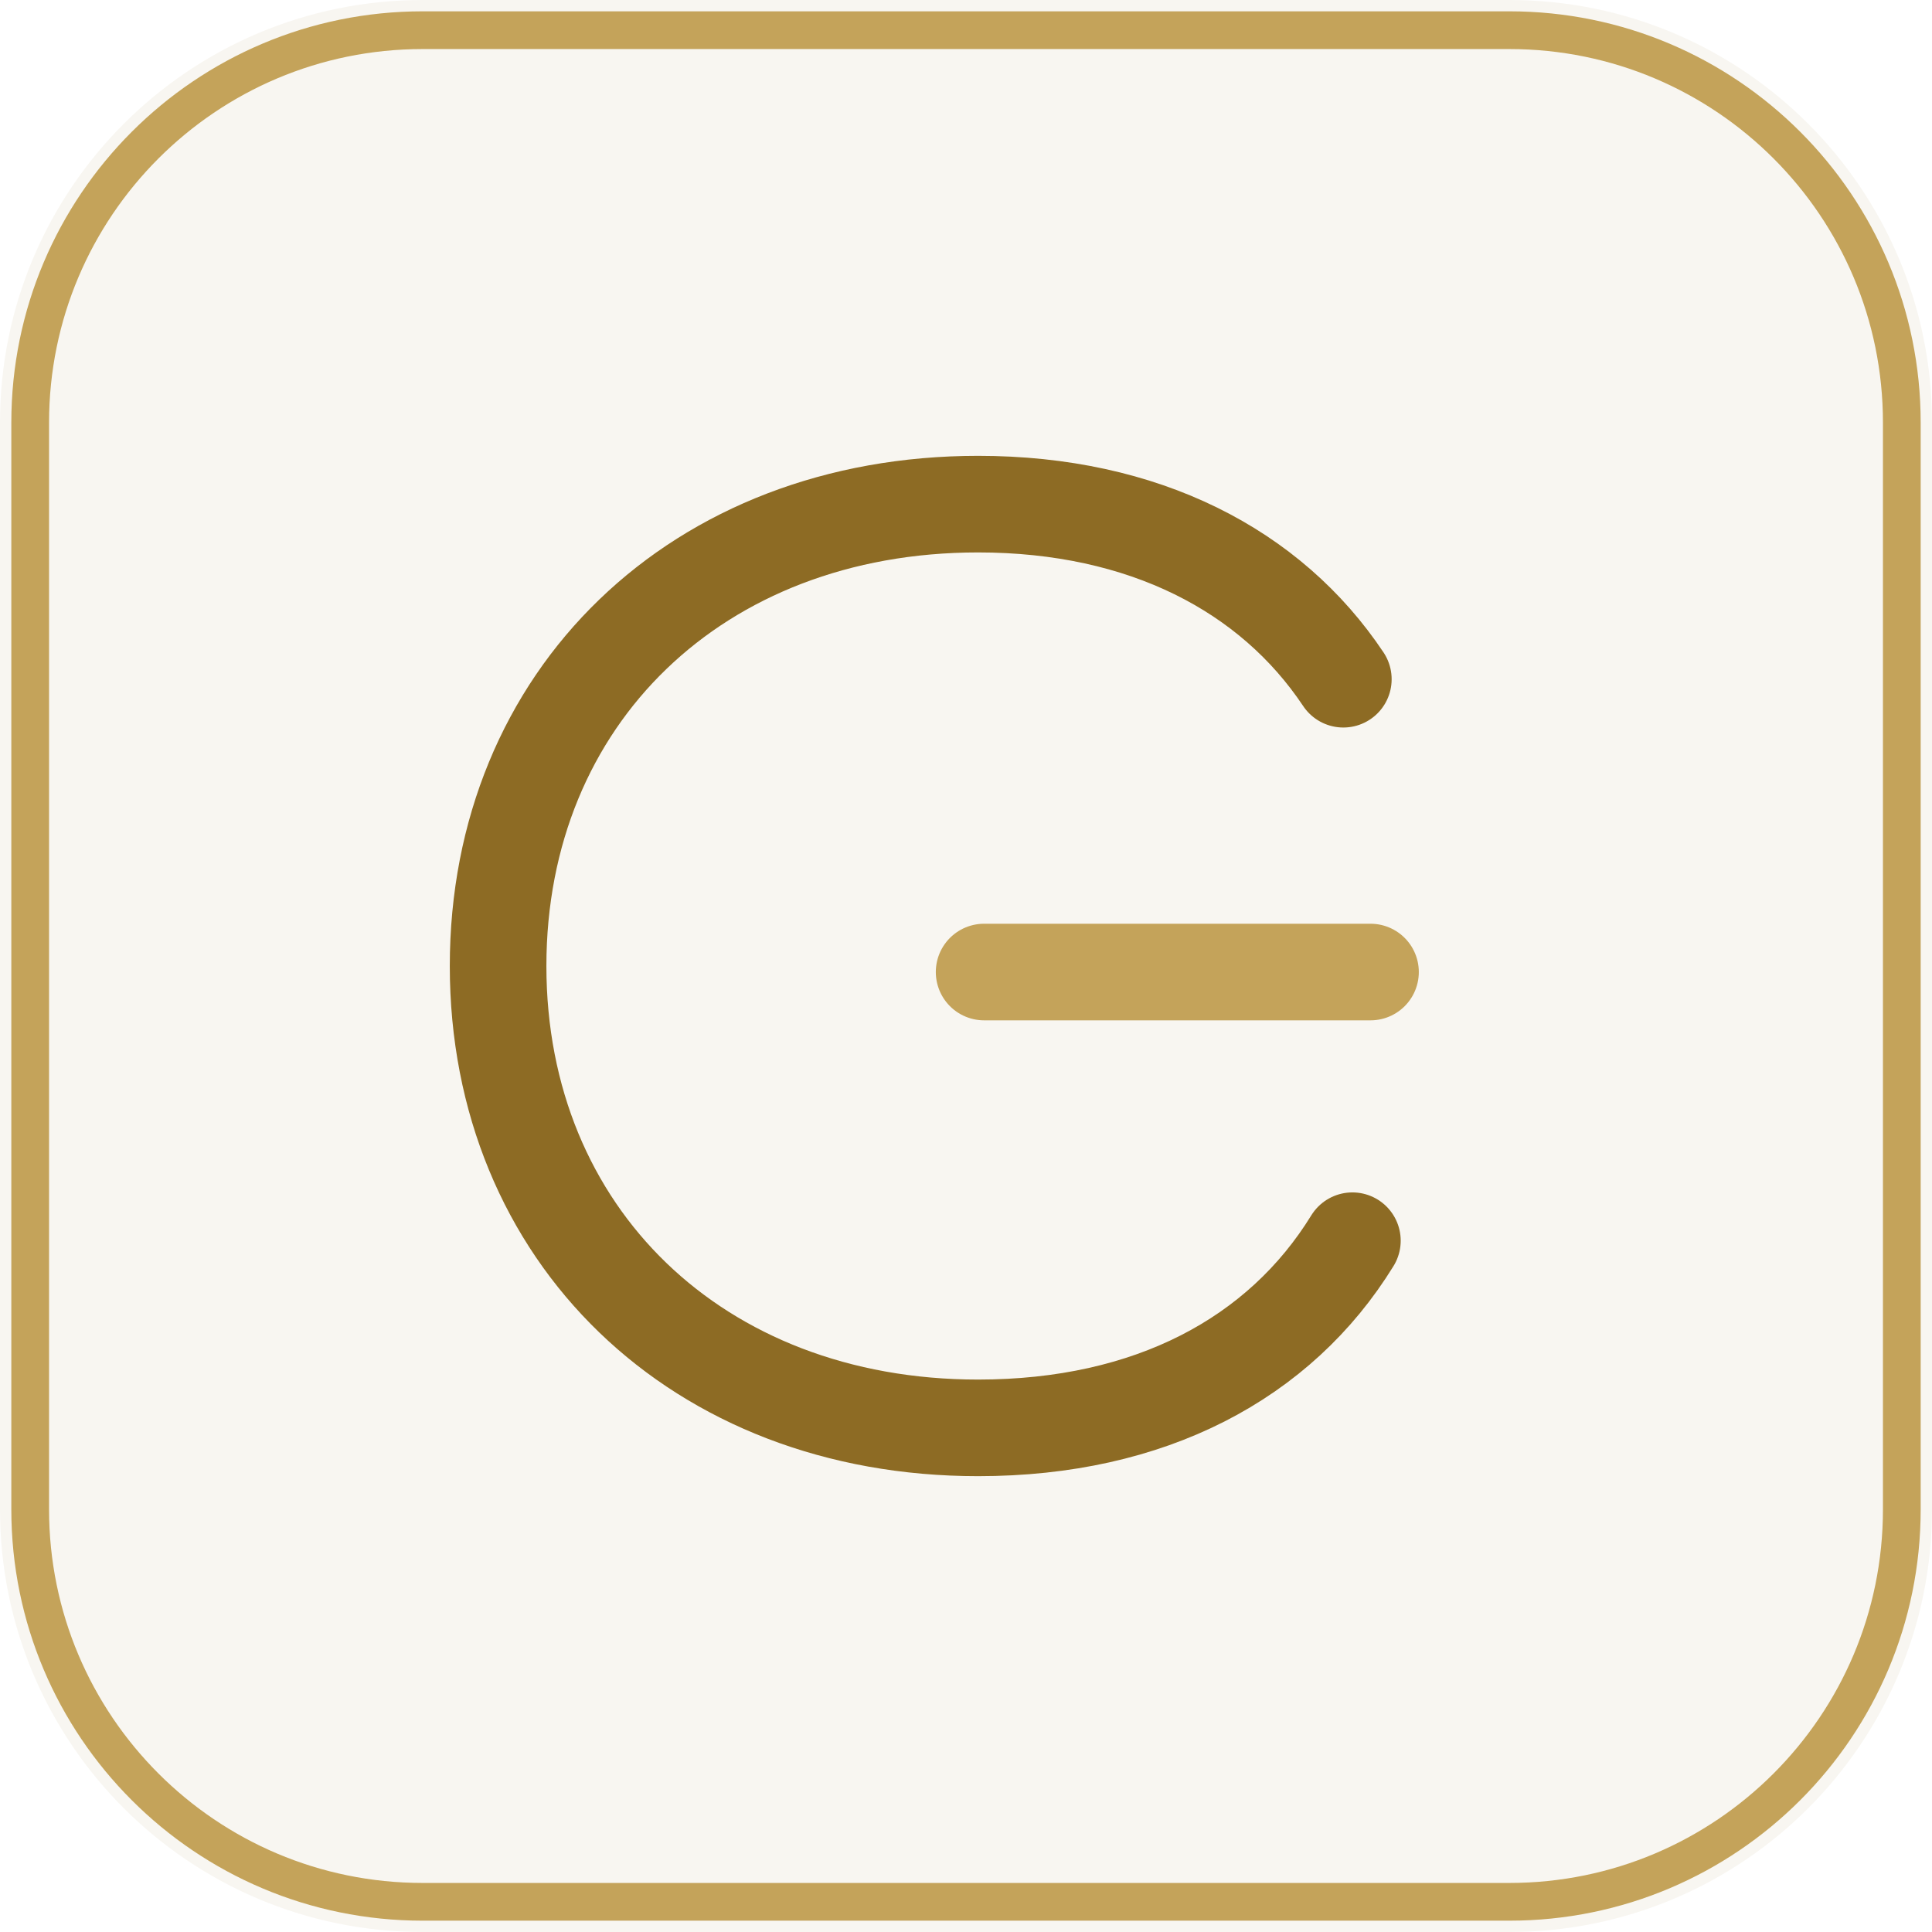
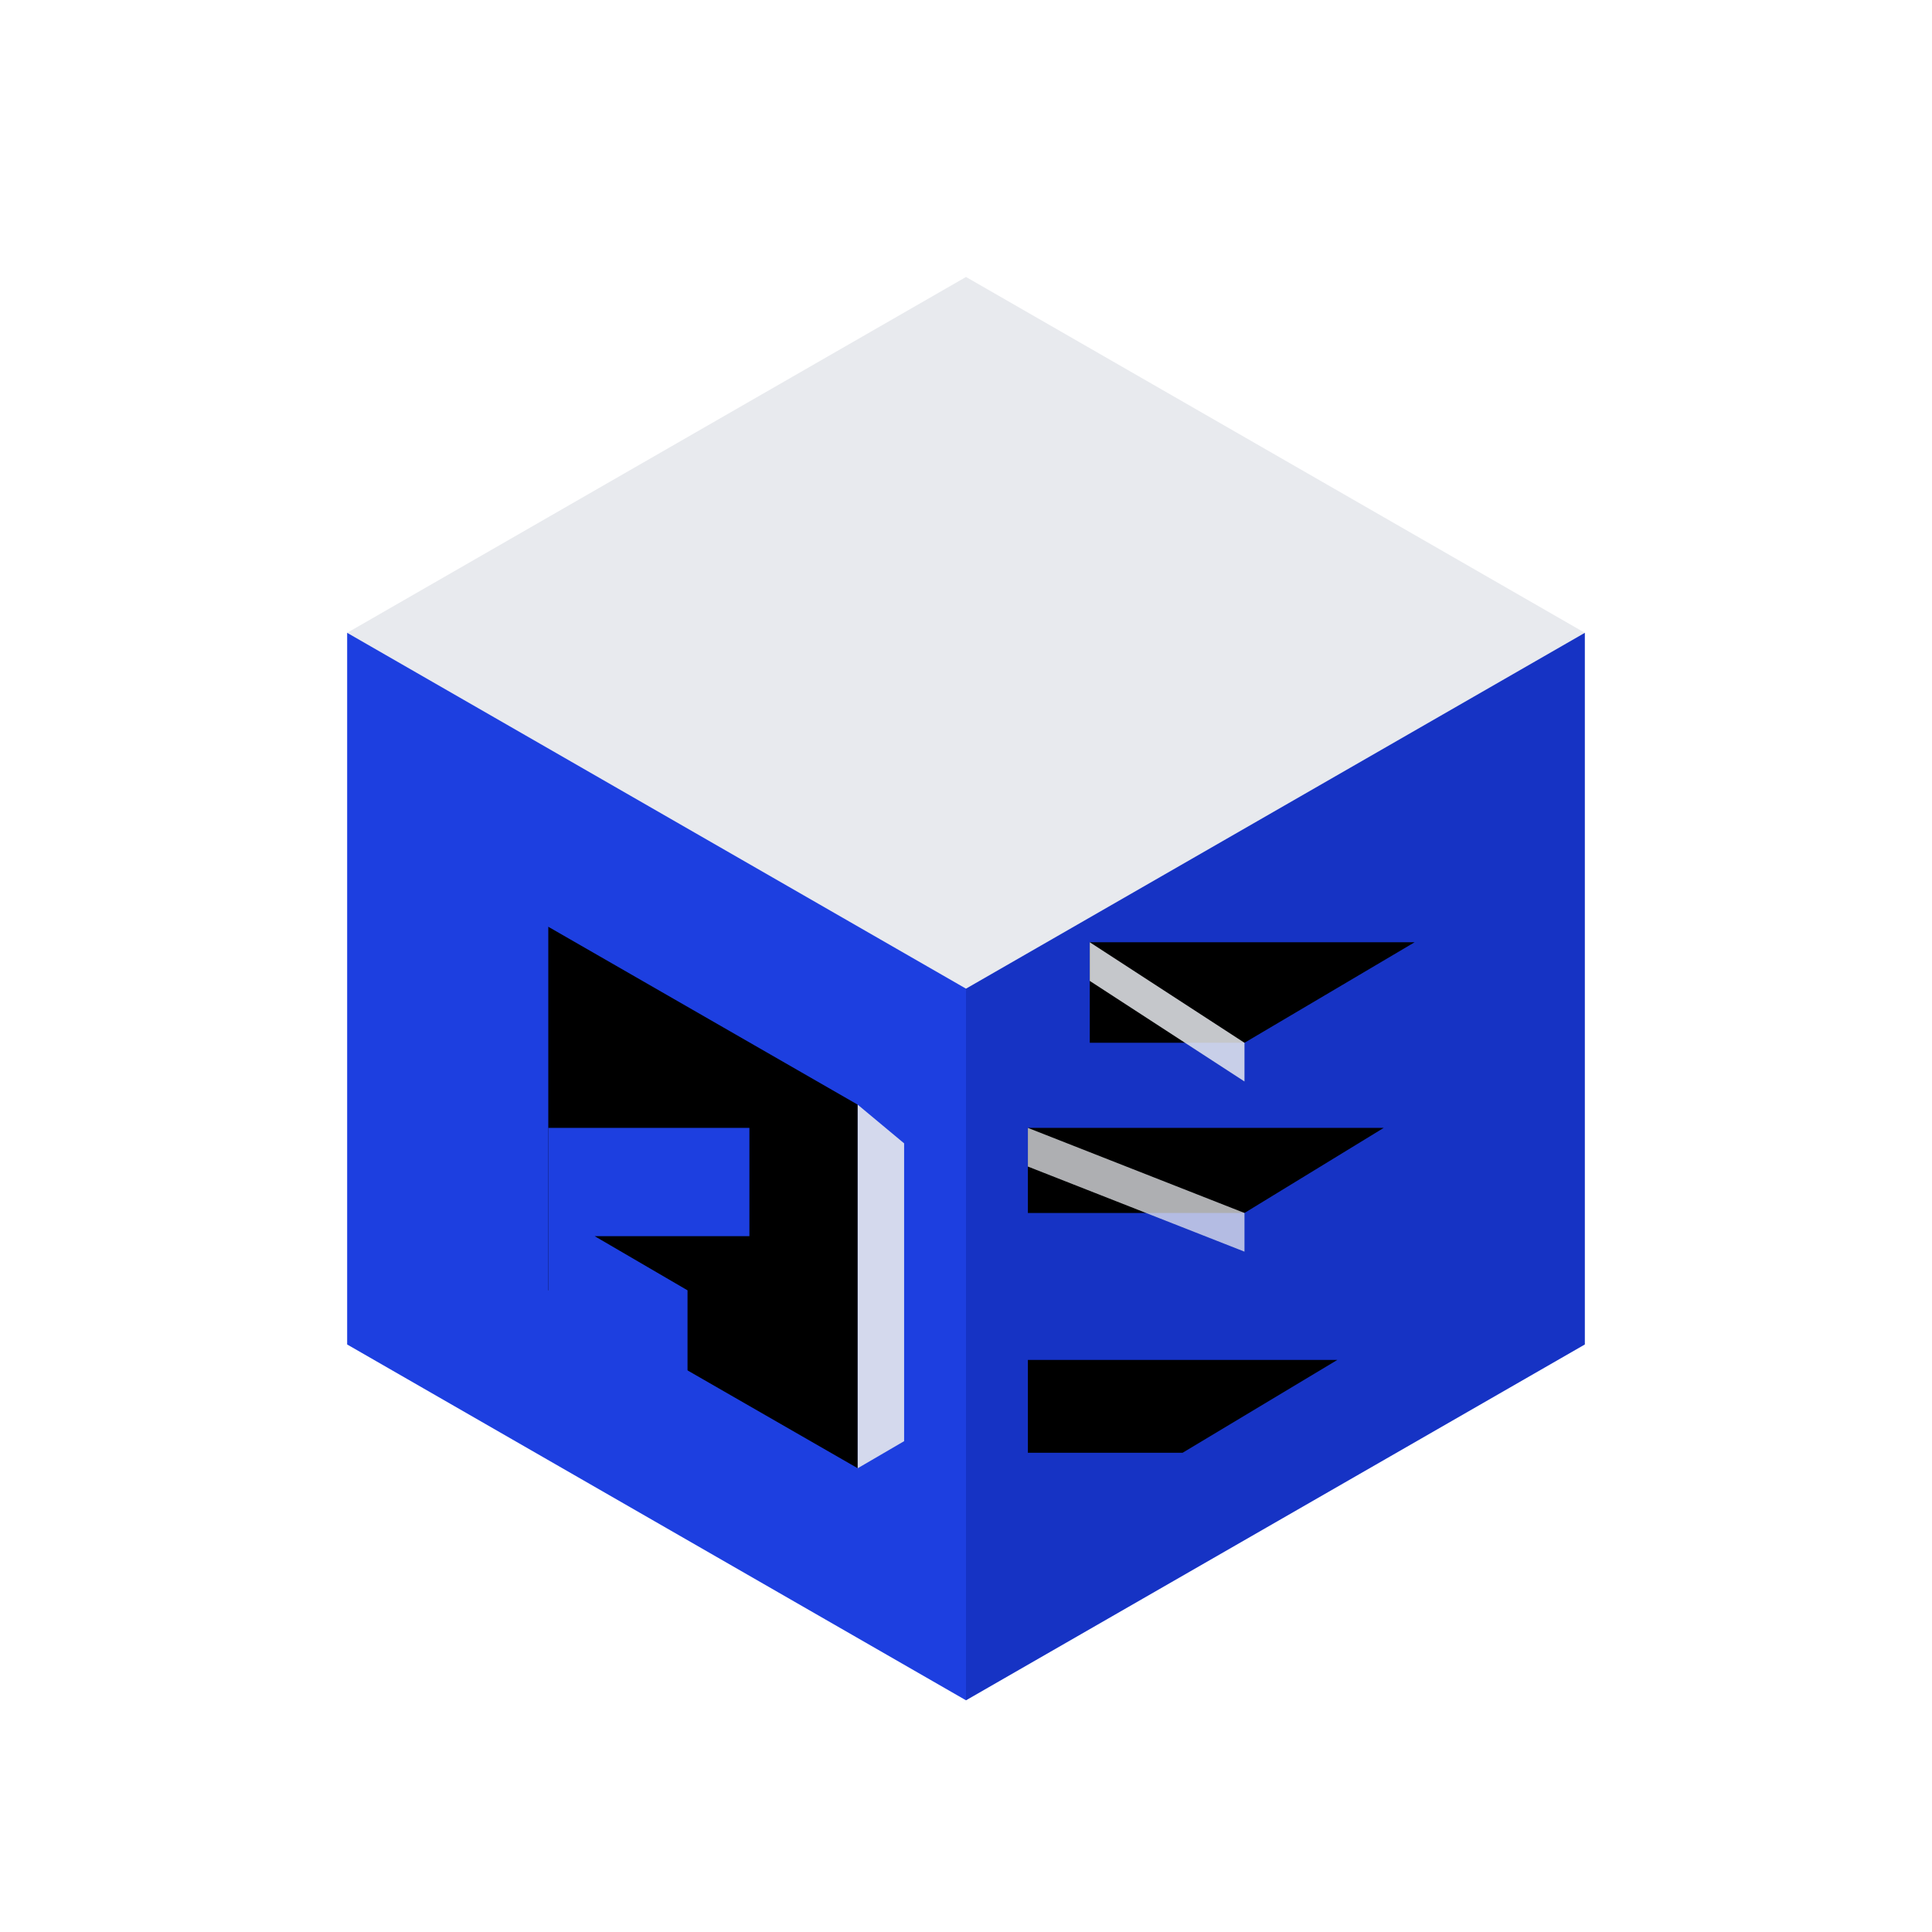
- <svg xmlns="http://www.w3.org/2000/svg" viewBox="0 0 64 64" role="img" aria-label="Goldman’s Supply Corporation">
-   <rect width="64" height="64" rx="14" fill="#F8F6F1" />
-   <rect x="1" y="1" width="62" height="62" rx="13" fill="none" stroke="#C4A35A" stroke-width="1.25" />
-   <path d="M44.5 22.5c-2.4-3.6-6.6-5.8-12.1-5.8-9.3 0-15.9 6.4-15.9 15.3 0 8.9 6.6 15.3 15.9 15.3 5.7 0 10-2.3 12.4-6.2" fill="none" stroke="#8D6B24" stroke-width="3.2" stroke-linecap="round" />
-   <path d="M32.6 32.2h12.8" fill="none" stroke="#C4A35A" stroke-width="3.2" stroke-linecap="round" />
+ <svg xmlns="http://www.w3.org/2000/svg" viewBox="0 0 512 512" role="img" aria-label="Goldman Enterprise">
+   <g transform="translate(256 262) scale(2.05)">
+     <polygon points="0,-92 80,-46 80,46 0,92 -80,46 -80,-46" fill="none" />
+     <polygon points="0,-92 80,-46 0,0 -80,-46" fill="#E8EAEE" />
+     <path fill="#1D3FE0" d="M-80-46L0 0V92L-80 46Z" />
+     <path fill="#1633C4" d="M80-46L0 0V92L80 46Z" />
+     <path fill="#000" d="M-54-8L-14 15V62L-54 39Z" />
+     <path fill="#1D3FE0" d="M-54 18H-28V32H-48L-36 39V50L-54 39.5Z" />
+     <path fill="#000" d="M16-6H58L36 7H16Z" />
+     <path fill="#000" d="M8 18H54L36 29H8Z" />
+     <path fill="#000" d="M8 48H48L28 60H8Z" />
+     <path fill="#E8EAEE" d="M-14 15V62L-8 58.5V20Z" opacity="0.9" />
+     <path fill="#E8EAEE" d="M16-6L36 7V12L16-1Z" opacity="0.85" />
+     <path fill="#E8EAEE" d="M8 18L36 29V34L8 23Z" opacity="0.75" />
+   </g>
</svg>
